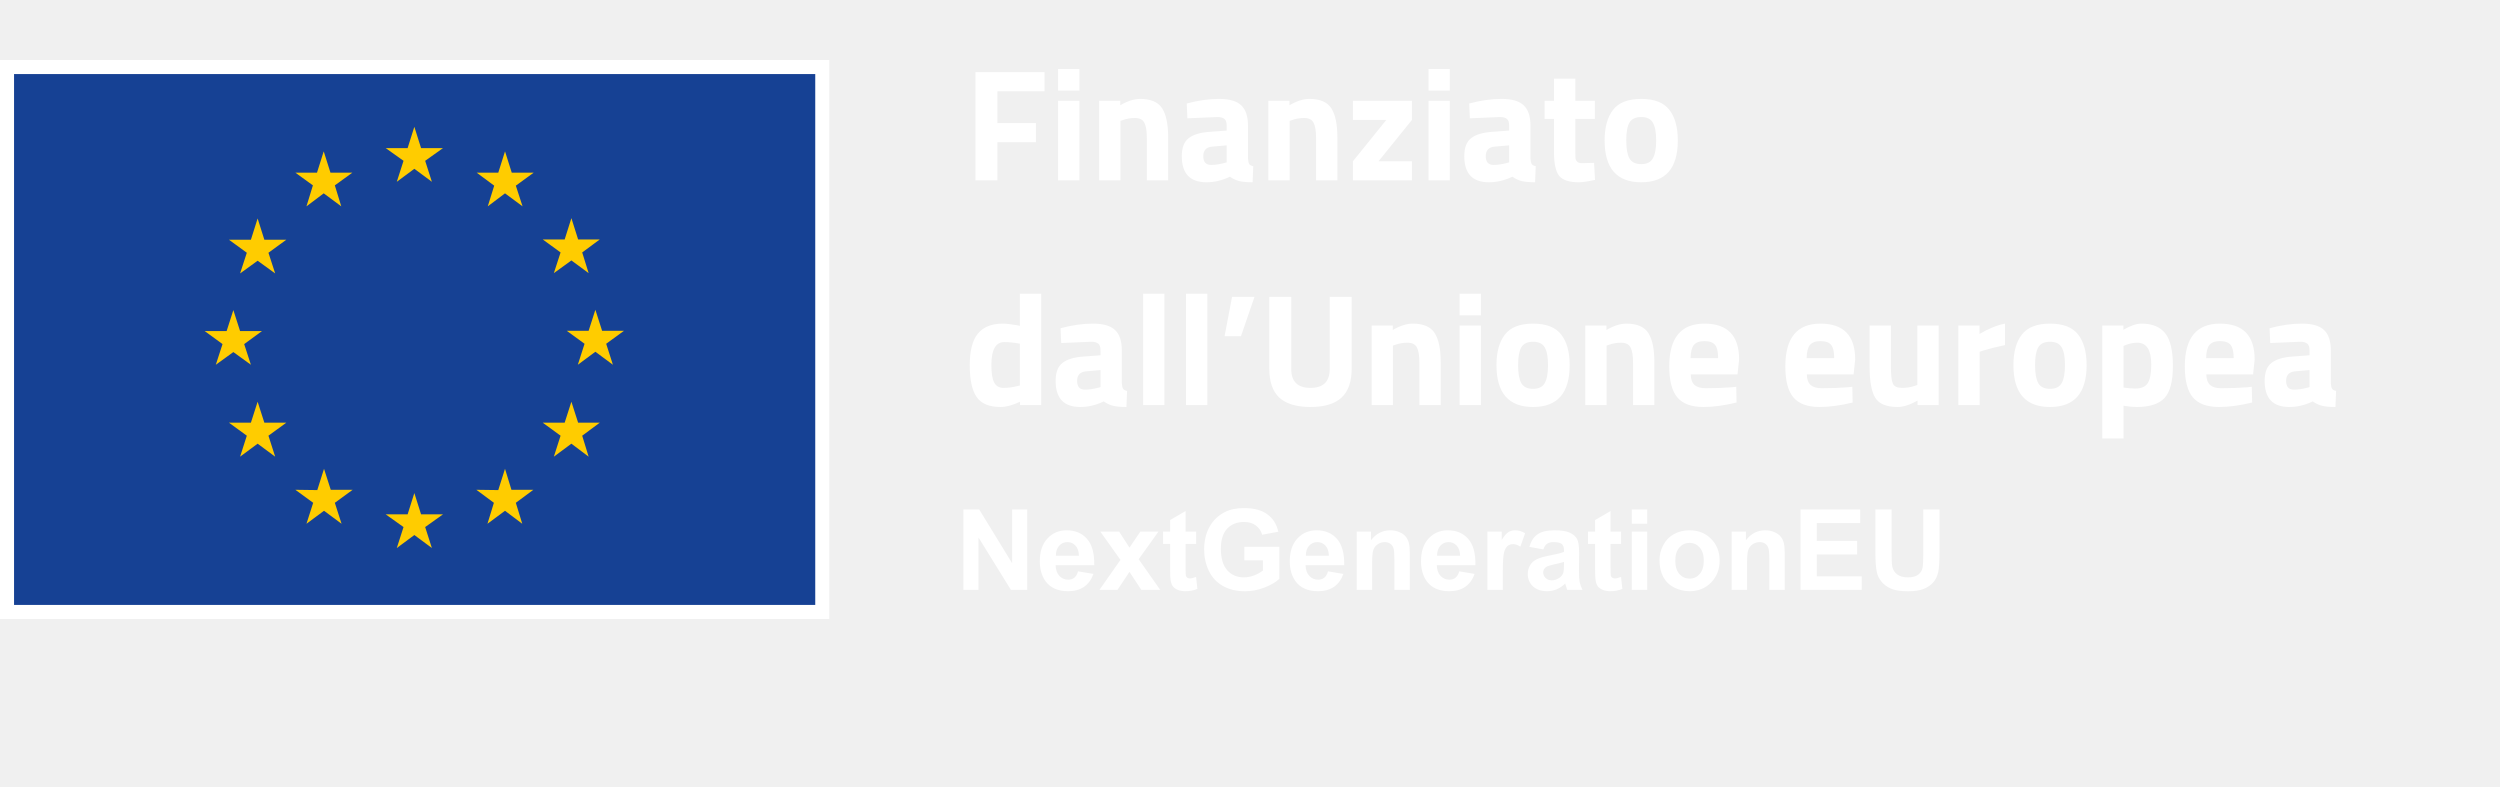
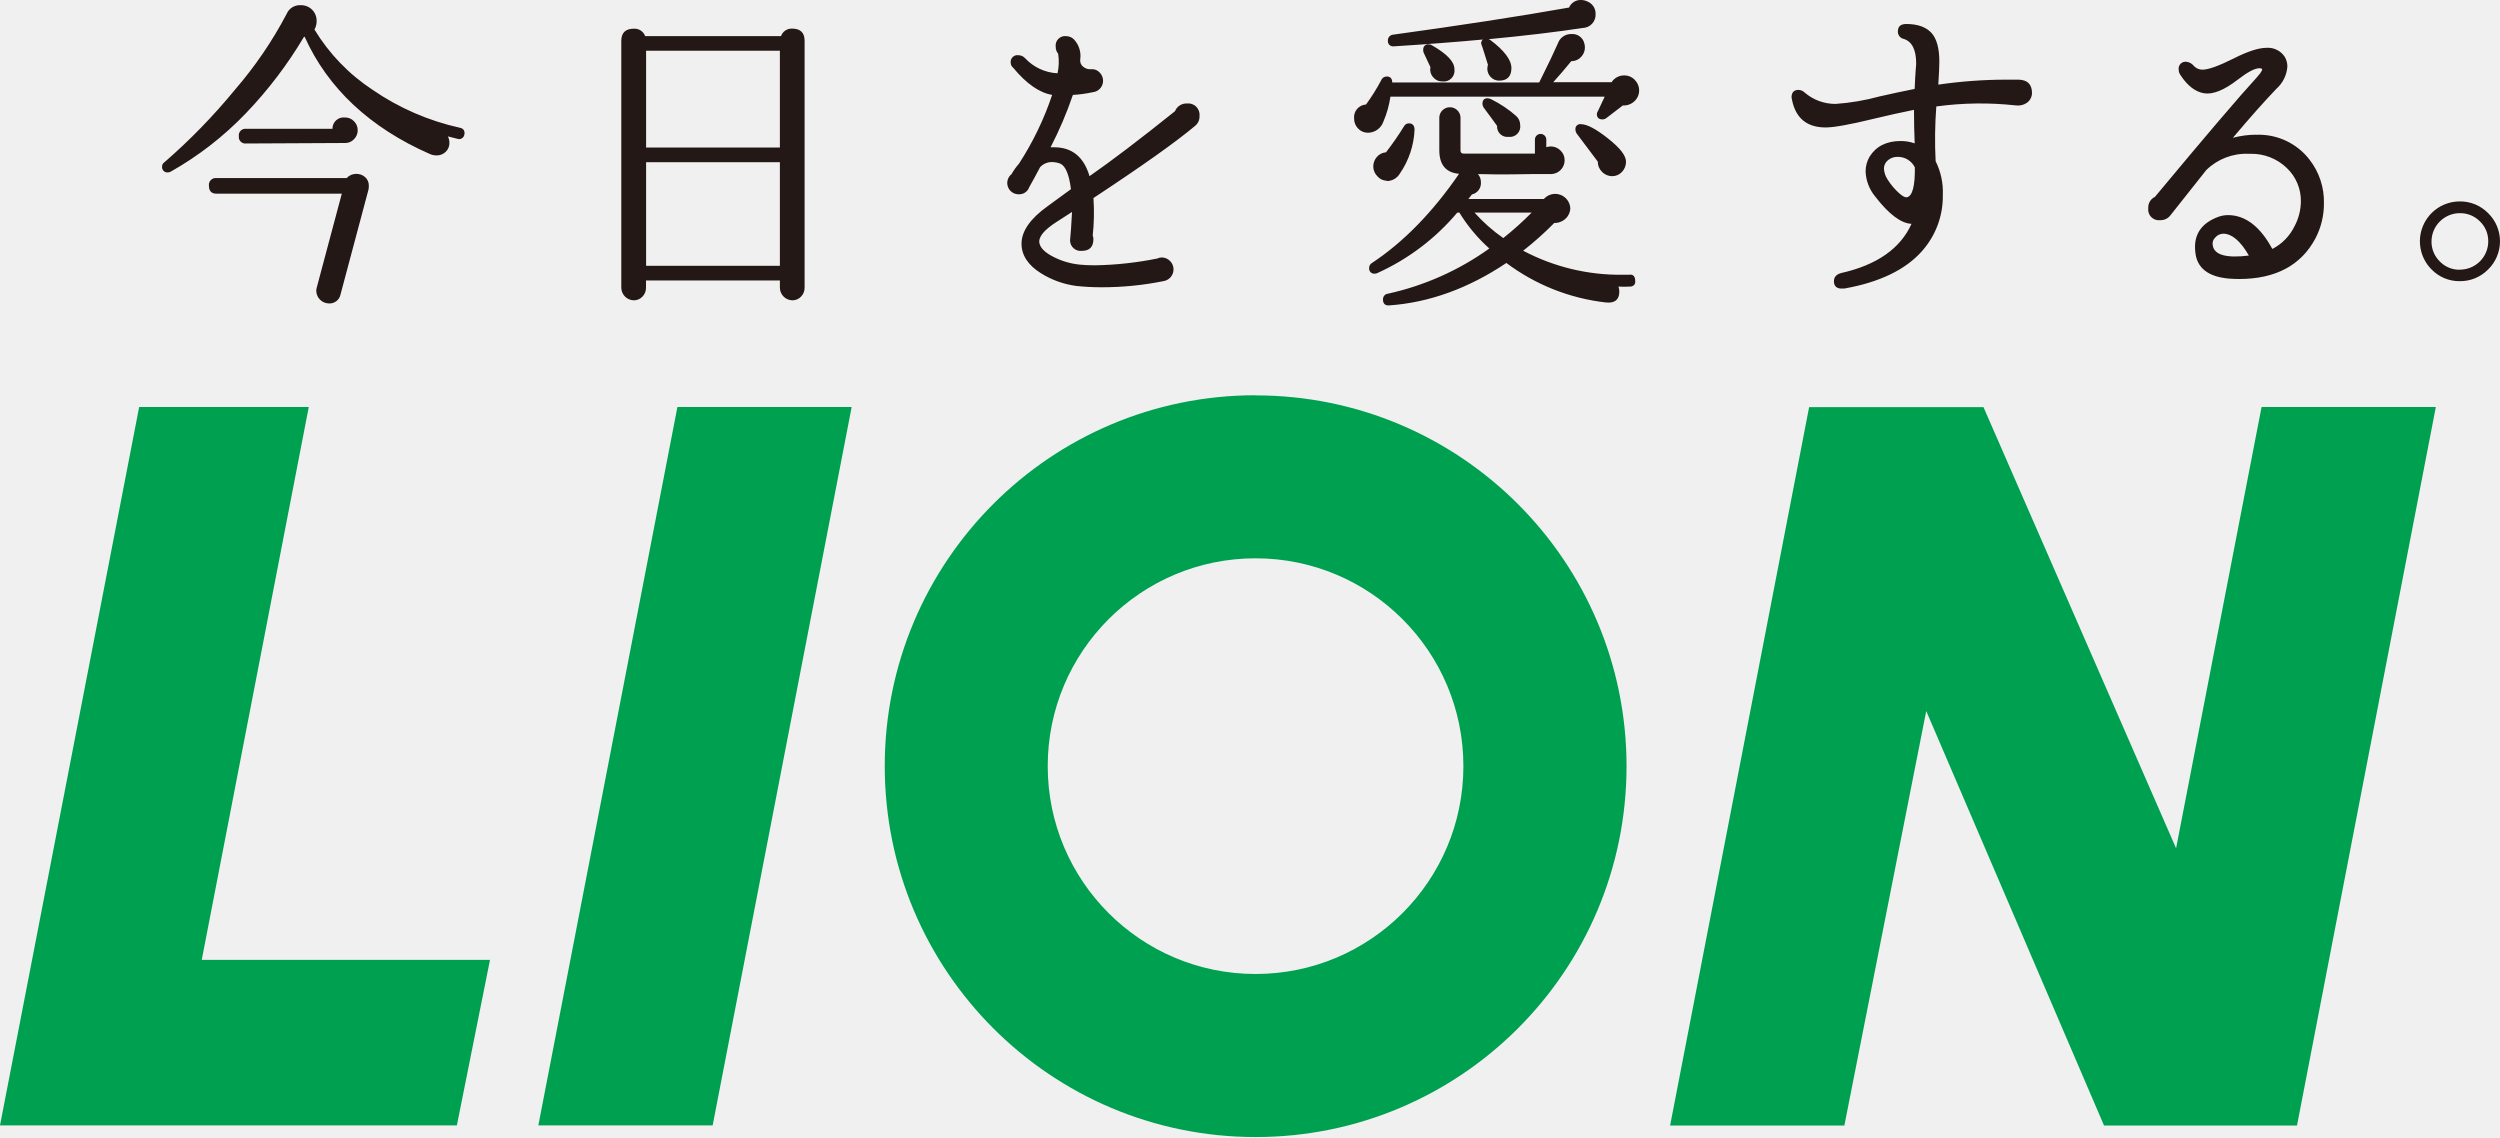
- <svg xmlns="http://www.w3.org/2000/svg" width="178" height="56" viewBox="0 0 178 56" fill="none">
-   <path d="M69.454 12.842V5.138H74.37V6.498H71.017V8.763H73.758V10.123H71.017V12.842H69.454ZM75.336 12.842V7.177H76.854V12.842H75.336ZM75.336 6.452V4.912H76.854V6.452H75.336ZM79.775 12.842H78.257V7.177H79.763V7.495C80.277 7.193 80.749 7.042 81.179 7.042C81.935 7.042 82.456 7.264 82.743 7.71C83.03 8.156 83.173 8.843 83.173 9.772V12.842H81.655V9.817C81.655 9.334 81.599 8.979 81.485 8.752C81.372 8.518 81.145 8.401 80.805 8.401C80.496 8.401 80.198 8.454 79.911 8.56L79.775 8.605V12.842ZM88.857 8.945V11.301C88.872 11.482 88.902 11.611 88.948 11.686C88.993 11.754 89.088 11.803 89.231 11.834L89.186 12.978C88.8 12.978 88.491 12.951 88.257 12.898C88.03 12.846 87.8 12.74 87.566 12.581C87.022 12.846 86.467 12.978 85.9 12.978C84.73 12.978 84.144 12.358 84.144 11.12C84.144 10.516 84.307 10.089 84.632 9.84C84.956 9.583 85.455 9.432 86.127 9.387L87.339 9.296V8.945C87.339 8.711 87.286 8.552 87.18 8.469C87.075 8.378 86.905 8.333 86.671 8.333L84.541 8.424L84.496 7.37C85.304 7.151 86.07 7.042 86.795 7.042C87.528 7.042 88.053 7.193 88.37 7.495C88.695 7.797 88.857 8.28 88.857 8.945ZM86.308 10.44C85.885 10.478 85.674 10.704 85.674 11.12C85.674 11.535 85.859 11.743 86.229 11.743C86.516 11.743 86.829 11.698 87.169 11.607L87.339 11.562V10.35L86.308 10.44ZM91.822 12.842H90.304V7.177H91.811V7.495C92.325 7.193 92.797 7.042 93.227 7.042C93.982 7.042 94.503 7.264 94.79 7.71C95.077 8.156 95.221 8.843 95.221 9.772V12.842H93.703V9.817C93.703 9.334 93.646 8.979 93.533 8.752C93.42 8.518 93.193 8.401 92.853 8.401C92.544 8.401 92.245 8.454 91.958 8.56L91.822 8.605V12.842ZM96.328 8.537V7.177H100.531V8.537L98.152 11.482H100.531V12.842H96.328V11.482L98.707 8.537H96.328ZM101.71 12.842V7.177H103.228V12.842H101.71ZM101.71 6.452V4.912H103.228V6.452H101.71ZM108.97 8.945V11.301C108.985 11.482 109.015 11.611 109.06 11.686C109.106 11.754 109.2 11.803 109.344 11.834L109.298 12.978C108.913 12.978 108.604 12.951 108.369 12.898C108.143 12.846 107.912 12.74 107.678 12.581C107.135 12.846 106.579 12.978 106.013 12.978C104.842 12.978 104.257 12.358 104.257 11.12C104.257 10.516 104.419 10.089 104.744 9.84C105.069 9.583 105.567 9.432 106.24 9.387L107.452 9.296V8.945C107.452 8.711 107.399 8.552 107.293 8.469C107.187 8.378 107.018 8.333 106.783 8.333L104.654 8.424L104.608 7.37C105.416 7.151 106.183 7.042 106.908 7.042C107.641 7.042 108.165 7.193 108.483 7.495C108.807 7.797 108.97 8.28 108.97 8.945ZM106.421 10.44C105.998 10.478 105.786 10.704 105.786 11.12C105.786 11.535 105.972 11.743 106.342 11.743C106.629 11.743 106.942 11.698 107.282 11.607L107.452 11.562V10.35L106.421 10.44ZM113.555 8.469H112.162V10.791C112.162 11.018 112.165 11.18 112.173 11.278C112.188 11.369 112.23 11.448 112.297 11.516C112.373 11.584 112.486 11.618 112.637 11.618L113.498 11.596L113.566 12.808C113.06 12.921 112.675 12.978 112.411 12.978C111.731 12.978 111.267 12.827 111.017 12.525C110.768 12.215 110.644 11.649 110.644 10.825V8.469H109.975V7.177H110.644V5.603H112.162V7.177H113.555V8.469ZM114.849 7.823C115.25 7.302 115.918 7.042 116.855 7.042C117.791 7.042 118.459 7.302 118.86 7.823C119.26 8.337 119.46 9.062 119.46 9.998C119.46 11.985 118.592 12.978 116.855 12.978C115.117 12.978 114.249 11.985 114.249 9.998C114.249 9.062 114.449 8.337 114.849 7.823ZM116.016 11.278C116.175 11.55 116.454 11.686 116.855 11.686C117.255 11.686 117.53 11.55 117.681 11.278C117.84 11.007 117.919 10.58 117.919 9.998C117.919 9.417 117.84 8.994 117.681 8.73C117.53 8.465 117.255 8.333 116.855 8.333C116.454 8.333 116.175 8.465 116.016 8.73C115.865 8.994 115.79 9.417 115.79 9.998C115.79 10.58 115.865 11.007 116.016 11.278ZM74.132 20.912V28.842H72.626V28.604C72.097 28.853 71.64 28.978 71.255 28.978C70.432 28.978 69.858 28.74 69.533 28.264C69.208 27.788 69.046 27.037 69.046 26.01C69.046 24.975 69.238 24.224 69.624 23.755C70.016 23.279 70.605 23.042 71.391 23.042C71.632 23.042 71.969 23.079 72.399 23.155L72.614 23.2V20.912H74.132ZM72.456 27.482L72.614 27.448V24.469C72.199 24.393 71.829 24.356 71.504 24.356C70.892 24.356 70.586 24.899 70.586 25.987C70.586 26.576 70.654 26.995 70.79 27.244C70.926 27.494 71.149 27.618 71.459 27.618C71.776 27.618 72.108 27.573 72.456 27.482ZM79.874 24.945V27.301C79.889 27.482 79.919 27.611 79.965 27.686C80.01 27.754 80.104 27.803 80.248 27.834L80.202 28.978C79.817 28.978 79.508 28.951 79.273 28.898C79.047 28.846 78.817 28.74 78.582 28.581C78.039 28.846 77.484 28.978 76.917 28.978C75.746 28.978 75.161 28.358 75.161 27.12C75.161 26.516 75.324 26.089 75.648 25.84C75.973 25.583 76.472 25.432 77.144 25.387L78.356 25.296V24.945C78.356 24.711 78.303 24.552 78.197 24.469C78.091 24.378 77.922 24.333 77.688 24.333L75.558 24.424L75.512 23.37C76.32 23.151 77.087 23.042 77.812 23.042C78.545 23.042 79.07 23.193 79.387 23.495C79.712 23.797 79.874 24.28 79.874 24.945ZM77.325 26.44C76.902 26.478 76.691 26.704 76.691 27.12C76.691 27.535 76.876 27.743 77.246 27.743C77.533 27.743 77.846 27.698 78.186 27.607L78.356 27.562V26.349L77.325 26.44ZM81.389 28.842V20.912H82.907V28.842H81.389ZM84.442 28.842V20.912H85.96V28.842H84.442ZM87.19 23.936L87.722 21.138H89.32L88.357 23.936H87.19ZM91.936 26.27C91.936 27.169 92.392 27.618 93.306 27.618C94.22 27.618 94.677 27.169 94.677 26.27V21.138H96.24V26.236C96.24 27.18 95.995 27.875 95.504 28.321C95.021 28.759 94.288 28.978 93.306 28.978C92.325 28.978 91.588 28.759 91.097 28.321C90.614 27.875 90.372 27.18 90.372 26.236V21.138H91.936V26.27ZM99.179 28.842H97.661V23.177H99.168V23.495C99.681 23.193 100.154 23.042 100.584 23.042C101.339 23.042 101.86 23.264 102.147 23.71C102.434 24.155 102.578 24.843 102.578 25.772V28.842H101.06V25.817C101.06 25.334 101.003 24.979 100.89 24.752C100.777 24.518 100.55 24.401 100.21 24.401C99.9 24.401 99.602 24.454 99.315 24.56L99.179 24.605V28.842ZM103.923 28.842V23.177H105.441V28.842H103.923ZM103.923 22.453V20.912H105.441V22.453H103.923ZM107.149 23.823C107.55 23.302 108.218 23.042 109.155 23.042C110.091 23.042 110.759 23.302 111.16 23.823C111.56 24.337 111.76 25.062 111.76 25.998C111.76 27.985 110.892 28.978 109.155 28.978C107.418 28.978 106.549 27.985 106.549 25.998C106.549 25.062 106.749 24.337 107.149 23.823ZM108.316 27.279C108.475 27.55 108.754 27.686 109.155 27.686C109.555 27.686 109.831 27.55 109.982 27.279C110.14 27.007 110.219 26.58 110.219 25.998C110.219 25.417 110.14 24.994 109.982 24.73C109.831 24.465 109.555 24.333 109.155 24.333C108.754 24.333 108.475 24.465 108.316 24.73C108.165 24.994 108.09 25.417 108.09 25.998C108.09 26.58 108.165 27.007 108.316 27.279ZM114.391 28.842H112.873V23.177H114.38V23.495C114.893 23.193 115.365 23.042 115.796 23.042C116.551 23.042 117.072 23.264 117.359 23.71C117.646 24.155 117.79 24.843 117.79 25.772V28.842H116.272V25.817C116.272 25.334 116.215 24.979 116.102 24.752C115.988 24.518 115.762 24.401 115.422 24.401C115.112 24.401 114.814 24.454 114.527 24.56L114.391 24.605V28.842ZM120.381 26.655C120.388 27.003 120.479 27.256 120.653 27.414C120.834 27.565 121.091 27.641 121.423 27.641C122.125 27.641 122.752 27.618 123.304 27.573L123.621 27.539L123.643 28.66C122.775 28.872 121.989 28.978 121.287 28.978C120.434 28.978 119.814 28.751 119.429 28.298C119.044 27.845 118.851 27.108 118.851 26.089C118.851 24.057 119.686 23.042 121.355 23.042C123.001 23.042 123.825 23.895 123.825 25.602L123.711 26.655H120.381ZM122.329 25.5C122.329 25.047 122.258 24.733 122.114 24.56C121.971 24.378 121.718 24.288 121.355 24.288C121 24.288 120.747 24.382 120.596 24.571C120.453 24.752 120.377 25.062 120.369 25.5H122.329ZM128.645 26.655C128.652 27.003 128.743 27.256 128.917 27.414C129.098 27.565 129.355 27.641 129.687 27.641C130.39 27.641 131.016 27.618 131.568 27.573L131.885 27.539L131.908 28.66C131.039 28.872 130.254 28.978 129.551 28.978C128.698 28.978 128.078 28.751 127.693 28.298C127.308 27.845 127.116 27.108 127.116 26.089C127.116 24.057 127.95 23.042 129.619 23.042C131.266 23.042 132.089 23.895 132.089 25.602L131.976 26.655H128.645ZM130.593 25.5C130.593 25.047 130.522 24.733 130.378 24.56C130.235 24.378 129.982 24.288 129.619 24.288C129.264 24.288 129.011 24.382 128.86 24.571C128.717 24.752 128.641 25.062 128.634 25.5H130.593ZM136.516 23.177H138.034V28.842H136.527V28.525C135.983 28.827 135.511 28.978 135.111 28.978C134.325 28.978 133.797 28.762 133.525 28.332C133.253 27.894 133.117 27.165 133.117 26.146V23.177H134.635V26.168C134.635 26.727 134.68 27.108 134.771 27.312C134.862 27.516 135.081 27.618 135.428 27.618C135.76 27.618 136.074 27.565 136.368 27.46L136.516 27.414V23.177ZM139.435 28.842V23.177H140.942V23.778C141.577 23.4 142.181 23.155 142.755 23.042V24.571C142.143 24.699 141.618 24.831 141.18 24.967L140.953 25.047V28.842H139.435ZM143.956 23.823C144.357 23.302 145.025 23.042 145.961 23.042C146.898 23.042 147.566 23.302 147.967 23.823C148.367 24.337 148.567 25.062 148.567 25.998C148.567 27.985 147.699 28.978 145.961 28.978C144.224 28.978 143.356 27.985 143.356 25.998C143.356 25.062 143.556 24.337 143.956 23.823ZM145.123 27.279C145.282 27.55 145.561 27.686 145.961 27.686C146.362 27.686 146.637 27.55 146.788 27.279C146.947 27.007 147.026 26.58 147.026 25.998C147.026 25.417 146.947 24.994 146.788 24.73C146.637 24.465 146.362 24.333 145.961 24.333C145.561 24.333 145.282 24.465 145.123 24.73C144.972 24.994 144.897 25.417 144.897 25.998C144.897 26.58 144.972 27.007 145.123 27.279ZM149.68 31.221V23.177H151.187V23.483C151.677 23.189 152.108 23.042 152.478 23.042C153.241 23.042 153.803 23.272 154.166 23.733C154.528 24.186 154.71 24.96 154.71 26.055C154.71 27.15 154.51 27.913 154.109 28.343C153.709 28.766 153.052 28.978 152.138 28.978C151.889 28.978 151.621 28.955 151.334 28.91L151.198 28.887V31.221H149.68ZM152.183 24.401C151.904 24.401 151.621 24.458 151.334 24.571L151.198 24.628V27.596C151.538 27.641 151.813 27.664 152.025 27.664C152.463 27.664 152.761 27.535 152.92 27.279C153.086 27.022 153.169 26.584 153.169 25.964C153.169 24.922 152.84 24.401 152.183 24.401ZM157.088 26.655C157.096 27.003 157.186 27.256 157.36 27.414C157.541 27.565 157.798 27.641 158.13 27.641C158.833 27.641 159.46 27.618 160.011 27.573L160.328 27.539L160.351 28.66C159.482 28.872 158.697 28.978 157.994 28.978C157.141 28.978 156.522 28.751 156.136 28.298C155.751 27.845 155.559 27.108 155.559 26.089C155.559 24.057 156.393 23.042 158.062 23.042C159.709 23.042 160.532 23.895 160.532 25.602L160.419 26.655H157.088ZM159.037 25.5C159.037 25.047 158.965 24.733 158.821 24.56C158.678 24.378 158.425 24.288 158.062 24.288C157.707 24.288 157.454 24.382 157.303 24.571C157.16 24.752 157.084 25.062 157.077 25.5H159.037ZM165.956 24.945V27.301C165.971 27.482 166.001 27.611 166.046 27.686C166.092 27.754 166.186 27.803 166.33 27.834L166.284 28.978C165.899 28.978 165.589 28.951 165.355 28.898C165.129 28.846 164.898 28.74 164.664 28.581C164.12 28.846 163.565 28.978 162.999 28.978C161.828 28.978 161.243 28.358 161.243 27.12C161.243 26.516 161.405 26.089 161.73 25.84C162.055 25.583 162.553 25.432 163.226 25.387L164.438 25.296V24.945C164.438 24.711 164.385 24.552 164.279 24.469C164.173 24.378 164.003 24.333 163.769 24.333L161.64 24.424L161.594 23.37C162.402 23.151 163.169 23.042 163.894 23.042C164.627 23.042 165.151 23.193 165.469 23.495C165.793 23.797 165.956 24.28 165.956 24.945ZM163.407 26.44C162.984 26.478 162.772 26.704 162.772 27.12C162.772 27.535 162.957 27.743 163.327 27.743C163.614 27.743 163.928 27.698 164.268 27.607L164.438 27.562V26.349L163.407 26.44Z" fill="white" />
-   <path d="M0.5 43.571V4.773H58.546V43.571H0.5Z" fill="#164194" stroke="white" />
-   <path d="M28.252 12.944L29.501 12.018L30.75 12.944L30.272 11.45L31.542 10.545H29.98L29.501 9.029L29.023 10.545H27.461L28.731 11.45L28.252 12.944Z" fill="#FFCC00" />
-   <path d="M21.82 14.692L23.049 13.766L24.298 14.692L23.84 13.198L25.089 12.293H23.528L23.049 10.777L22.57 12.293H21.029L22.279 13.198L21.82 14.692Z" fill="#FFCC00" />
-   <path d="M18.343 15.555L17.864 17.07H16.303L17.573 17.996L17.094 19.469L18.343 18.564L19.592 19.469L19.113 17.996L20.384 17.07H18.822L18.343 15.555Z" fill="#FFCC00" />
-   <path d="M16.615 25.067L17.864 25.972L17.385 24.498L18.655 23.572H17.093L16.615 22.078L16.136 23.572H14.574L15.844 24.498L15.365 25.972L16.615 25.067Z" fill="#FFCC00" />
-   <path d="M18.822 30.096L18.343 28.602L17.864 30.096H16.303L17.573 31.022L17.094 32.516L18.343 31.59L19.592 32.516L19.113 31.022L20.384 30.096H18.822Z" fill="#FFCC00" />
-   <path d="M23.549 34.873L23.07 33.379L22.591 34.894L21.029 34.873L22.299 35.799L21.82 37.293L23.07 36.367L24.319 37.293L23.84 35.799L25.11 34.873H23.549Z" fill="#FFCC00" />
-   <path d="M29.98 36.621L29.501 35.105L29.023 36.621H27.461L28.731 37.526L28.252 39.02L29.501 38.094L30.75 39.02L30.272 37.526L31.542 36.621H29.98Z" fill="#FFCC00" />
-   <path d="M36.414 34.873L35.956 33.379L35.477 34.894L33.916 34.873L35.165 35.799L34.707 37.293L35.956 36.367L37.185 37.293L36.727 35.799L37.976 34.873H36.414Z" fill="#FFCC00" />
-   <path d="M41.162 30.096L40.683 28.602L40.204 30.096H38.643L39.913 31.022L39.434 32.516L40.683 31.59L41.911 32.516L41.453 31.022L42.703 30.096H41.162Z" fill="#FFCC00" />
-   <path d="M44.43 23.551H42.869L42.39 22.057L41.911 23.551H40.35L41.62 24.477L41.141 25.971L42.39 25.045L43.639 25.971L43.16 24.477L44.43 23.551Z" fill="#FFCC00" />
-   <path d="M39.434 19.448L40.683 18.543L41.911 19.448L41.453 17.974L42.703 17.049H41.162L40.683 15.533L40.204 17.049H38.643L39.913 17.974L39.434 19.448Z" fill="#FFCC00" />
-   <path d="M35.957 10.777L35.478 12.293H33.938L35.187 13.219L34.729 14.692L35.957 13.766L37.206 14.692L36.727 13.219L37.998 12.293H36.436L35.957 10.777Z" fill="#FFCC00" />
-   <path d="M68.594 42V36.273H69.719L72.062 40.098V36.273H73.137V42H71.977L69.668 38.266V42H68.594ZM76.758 40.68L77.852 40.863C77.711 41.264 77.488 41.57 77.184 41.781C76.882 41.99 76.503 42.094 76.047 42.094C75.326 42.094 74.792 41.858 74.445 41.387C74.172 41.009 74.035 40.533 74.035 39.957C74.035 39.27 74.215 38.732 74.574 38.344C74.934 37.953 75.388 37.758 75.938 37.758C76.555 37.758 77.042 37.962 77.398 38.371C77.755 38.777 77.926 39.401 77.91 40.242H75.16C75.168 40.568 75.257 40.822 75.426 41.004C75.595 41.184 75.806 41.273 76.059 41.273C76.231 41.273 76.375 41.227 76.492 41.133C76.609 41.039 76.698 40.888 76.758 40.68ZM76.82 39.57C76.812 39.253 76.731 39.012 76.574 38.848C76.418 38.681 76.228 38.598 76.004 38.598C75.764 38.598 75.566 38.685 75.41 38.859C75.254 39.034 75.177 39.271 75.18 39.57H76.82ZM78.281 42L79.777 39.863L78.344 37.852H79.684L80.418 38.992L81.191 37.852H82.481L81.074 39.816L82.609 42H81.262L80.418 40.715L79.566 42H78.281ZM85.164 37.852V38.727H84.414V40.398C84.414 40.737 84.421 40.935 84.434 40.992C84.449 41.047 84.482 41.092 84.531 41.129C84.583 41.165 84.646 41.184 84.719 41.184C84.82 41.184 84.967 41.148 85.16 41.078L85.254 41.93C84.999 42.039 84.71 42.094 84.387 42.094C84.189 42.094 84.01 42.061 83.852 41.996C83.693 41.928 83.576 41.842 83.5 41.738C83.427 41.632 83.376 41.488 83.348 41.309C83.324 41.181 83.312 40.923 83.312 40.535V38.727H82.809V37.852H83.312V37.027L84.414 36.387V37.852H85.164ZM88.598 39.895V38.93H91.09V41.211C90.848 41.445 90.496 41.652 90.035 41.832C89.577 42.009 89.112 42.098 88.641 42.098C88.042 42.098 87.519 41.973 87.074 41.723C86.629 41.47 86.294 41.111 86.07 40.645C85.846 40.176 85.734 39.667 85.734 39.117C85.734 38.521 85.859 37.991 86.109 37.527C86.359 37.064 86.725 36.708 87.207 36.461C87.574 36.271 88.031 36.176 88.578 36.176C89.289 36.176 89.844 36.325 90.242 36.625C90.643 36.922 90.901 37.333 91.016 37.859L89.867 38.074C89.787 37.793 89.634 37.572 89.41 37.41C89.189 37.246 88.912 37.164 88.578 37.164C88.073 37.164 87.671 37.324 87.371 37.645C87.074 37.965 86.926 38.44 86.926 39.07C86.926 39.75 87.077 40.26 87.379 40.602C87.681 40.94 88.077 41.109 88.566 41.109C88.809 41.109 89.051 41.062 89.293 40.969C89.538 40.872 89.747 40.757 89.922 40.621V39.895H88.598ZM94.555 40.68L95.648 40.863C95.508 41.264 95.285 41.57 94.981 41.781C94.678 41.99 94.299 42.094 93.844 42.094C93.122 42.094 92.588 41.858 92.242 41.387C91.969 41.009 91.832 40.533 91.832 39.957C91.832 39.27 92.012 38.732 92.371 38.344C92.731 37.953 93.185 37.758 93.734 37.758C94.352 37.758 94.838 37.962 95.195 38.371C95.552 38.777 95.723 39.401 95.707 40.242H92.957C92.965 40.568 93.053 40.822 93.223 41.004C93.392 41.184 93.603 41.273 93.856 41.273C94.027 41.273 94.172 41.227 94.289 41.133C94.406 41.039 94.495 40.888 94.555 40.68ZM94.617 39.57C94.609 39.253 94.527 39.012 94.371 38.848C94.215 38.681 94.025 38.598 93.801 38.598C93.561 38.598 93.363 38.685 93.207 38.859C93.051 39.034 92.974 39.271 92.977 39.57H94.617ZM100.379 42H99.281V39.883C99.281 39.435 99.258 39.146 99.211 39.016C99.164 38.883 99.087 38.78 98.981 38.707C98.876 38.634 98.75 38.598 98.602 38.598C98.412 38.598 98.241 38.65 98.09 38.754C97.939 38.858 97.835 38.996 97.777 39.168C97.723 39.34 97.695 39.658 97.695 40.121V42H96.598V37.852H97.617V38.461C97.979 37.992 98.435 37.758 98.984 37.758C99.227 37.758 99.448 37.802 99.648 37.891C99.849 37.977 100 38.087 100.102 38.223C100.206 38.358 100.277 38.512 100.316 38.684C100.358 38.855 100.379 39.102 100.379 39.422V42ZM103.898 40.68L104.992 40.863C104.852 41.264 104.629 41.57 104.324 41.781C104.022 41.99 103.643 42.094 103.188 42.094C102.466 42.094 101.932 41.858 101.586 41.387C101.312 41.009 101.176 40.533 101.176 39.957C101.176 39.27 101.355 38.732 101.715 38.344C102.074 37.953 102.529 37.758 103.078 37.758C103.695 37.758 104.182 37.962 104.539 38.371C104.896 38.777 105.066 39.401 105.051 40.242H102.301C102.309 40.568 102.397 40.822 102.566 41.004C102.736 41.184 102.947 41.273 103.199 41.273C103.371 41.273 103.516 41.227 103.633 41.133C103.75 41.039 103.839 40.888 103.898 40.68ZM103.961 39.57C103.953 39.253 103.871 39.012 103.715 38.848C103.559 38.681 103.368 38.598 103.145 38.598C102.905 38.598 102.707 38.685 102.551 38.859C102.395 39.034 102.318 39.271 102.32 39.57H103.961ZM107 42H105.902V37.852H106.922V38.441C107.096 38.163 107.253 37.979 107.391 37.891C107.531 37.802 107.69 37.758 107.867 37.758C108.117 37.758 108.358 37.827 108.59 37.965L108.25 38.922C108.065 38.802 107.893 38.742 107.734 38.742C107.581 38.742 107.451 38.785 107.344 38.871C107.237 38.954 107.152 39.107 107.09 39.328C107.03 39.55 107 40.013 107 40.719V42ZM109.887 39.117L108.891 38.938C109.003 38.536 109.195 38.24 109.469 38.047C109.742 37.854 110.148 37.758 110.688 37.758C111.177 37.758 111.542 37.816 111.781 37.934C112.021 38.048 112.189 38.195 112.285 38.375C112.384 38.552 112.434 38.879 112.434 39.355L112.422 40.637C112.422 41.001 112.439 41.271 112.473 41.445C112.509 41.617 112.576 41.802 112.672 42H111.586C111.557 41.927 111.522 41.819 111.48 41.676C111.462 41.611 111.449 41.568 111.441 41.547C111.254 41.729 111.053 41.866 110.84 41.957C110.626 42.048 110.398 42.094 110.156 42.094C109.729 42.094 109.392 41.978 109.145 41.746C108.9 41.514 108.777 41.221 108.777 40.867C108.777 40.633 108.833 40.425 108.945 40.242C109.057 40.057 109.214 39.917 109.414 39.82C109.617 39.721 109.909 39.635 110.289 39.562C110.802 39.466 111.158 39.376 111.355 39.293V39.184C111.355 38.973 111.303 38.823 111.199 38.734C111.095 38.643 110.898 38.598 110.609 38.598C110.414 38.598 110.262 38.637 110.152 38.715C110.043 38.79 109.954 38.925 109.887 39.117ZM111.355 40.008C111.215 40.055 110.992 40.111 110.688 40.176C110.383 40.241 110.184 40.305 110.09 40.367C109.947 40.469 109.875 40.598 109.875 40.754C109.875 40.908 109.932 41.04 110.047 41.152C110.161 41.264 110.307 41.32 110.484 41.32C110.682 41.32 110.871 41.255 111.051 41.125C111.184 41.026 111.271 40.905 111.312 40.762C111.341 40.668 111.355 40.49 111.355 40.227V40.008ZM115.422 37.852V38.727H114.672V40.398C114.672 40.737 114.678 40.935 114.691 40.992C114.707 41.047 114.74 41.092 114.789 41.129C114.841 41.165 114.904 41.184 114.977 41.184C115.078 41.184 115.225 41.148 115.418 41.078L115.512 41.93C115.257 42.039 114.967 42.094 114.645 42.094C114.447 42.094 114.268 42.061 114.109 41.996C113.951 41.928 113.833 41.842 113.758 41.738C113.685 41.632 113.634 41.488 113.605 41.309C113.582 41.181 113.57 40.923 113.57 40.535V38.727H113.066V37.852H113.57V37.027L114.672 36.387V37.852H115.422ZM116.184 37.289V36.273H117.281V37.289H116.184ZM116.184 42V37.852H117.281V42H116.184ZM118.156 39.867C118.156 39.503 118.246 39.15 118.426 38.809C118.605 38.467 118.859 38.207 119.188 38.027C119.518 37.848 119.887 37.758 120.293 37.758C120.921 37.758 121.435 37.962 121.836 38.371C122.237 38.777 122.438 39.292 122.438 39.914C122.438 40.542 122.234 41.062 121.828 41.477C121.424 41.888 120.915 42.094 120.301 42.094C119.921 42.094 119.557 42.008 119.211 41.836C118.867 41.664 118.605 41.413 118.426 41.082C118.246 40.749 118.156 40.344 118.156 39.867ZM119.281 39.926C119.281 40.337 119.379 40.652 119.574 40.871C119.77 41.09 120.01 41.199 120.297 41.199C120.583 41.199 120.823 41.09 121.016 40.871C121.211 40.652 121.309 40.335 121.309 39.918C121.309 39.512 121.211 39.199 121.016 38.98C120.823 38.762 120.583 38.652 120.297 38.652C120.01 38.652 119.77 38.762 119.574 38.98C119.379 39.199 119.281 39.514 119.281 39.926ZM127.074 42H125.977V39.883C125.977 39.435 125.953 39.146 125.906 39.016C125.859 38.883 125.783 38.78 125.676 38.707C125.572 38.634 125.445 38.598 125.297 38.598C125.107 38.598 124.936 38.65 124.785 38.754C124.634 38.858 124.53 38.996 124.473 39.168C124.418 39.34 124.391 39.658 124.391 40.121V42H123.293V37.852H124.312V38.461C124.674 37.992 125.13 37.758 125.68 37.758C125.922 37.758 126.143 37.802 126.344 37.891C126.544 37.977 126.695 38.087 126.797 38.223C126.901 38.358 126.973 38.512 127.012 38.684C127.053 38.855 127.074 39.102 127.074 39.422V42ZM128.199 42V36.273H132.445V37.242H129.355V38.512H132.23V39.477H129.355V41.035H132.555V42H128.199ZM133.527 36.273H134.684V39.375C134.684 39.867 134.698 40.186 134.727 40.332C134.776 40.566 134.893 40.755 135.078 40.898C135.266 41.039 135.521 41.109 135.844 41.109C136.172 41.109 136.419 41.043 136.586 40.91C136.753 40.775 136.853 40.609 136.887 40.414C136.921 40.219 136.938 39.895 136.938 39.441V36.273H138.094V39.281C138.094 39.969 138.062 40.454 138 40.738C137.938 41.022 137.822 41.262 137.652 41.457C137.486 41.652 137.262 41.809 136.98 41.926C136.699 42.04 136.332 42.098 135.879 42.098C135.332 42.098 134.917 42.035 134.633 41.91C134.352 41.783 134.129 41.618 133.965 41.418C133.801 41.215 133.693 41.003 133.641 40.781C133.565 40.453 133.527 39.969 133.527 39.328V36.273Z" fill="white" />
+ <svg xmlns="http://www.w3.org/2000/svg" viewBox="0 0 553.32 251.68">
+   <defs>
+     <style>.cls-1{fill:#00a051;}.cls-2{fill:#231815;}</style>
+   </defs>
+   <g id="レイヤー_2" data-name="レイヤー 2">
+     <g id="LION_CI" data-name="LION CI">
+       <path class="cls-1" d="M108.45,212.45l-7.33,36.63H0l30.8-159H68.34L44.65,212.45Zm49.28,36.63,30.77-159H149.93l-30.78,159Zm381.39-159H500.55l-18.92,97.67L439,90.11H400.41l-30.77,159h38.57l18.12-91.74,39.35,91.74h42.71Zm-261.23-2.6A82.09,82.09,0,1,0,360,169.6,82.1,82.1,0,0,0,277.89,87.51Zm46,82.09a46,46,0,1,1-46-46A46,46,0,0,1,323.89,169.6Z" />
+       <path class="cls-2" d="M550.69,47.17a8.64,8.64,0,0,0-6.27-2.59,8.82,8.82,0,0,0-6.24,15.06,8.54,8.54,0,0,0,6.24,2.59,8.64,8.64,0,0,0,6.27-2.59,8.71,8.71,0,0,0,0-12.47ZM544.42,59.7A6,6,0,0,1,540,57.87a6.09,6.09,0,0,1-1.84-4.46,6.28,6.28,0,0,1,6.22-6.23A6.1,6.1,0,0,1,548.88,49a6,6,0,0,1,1.84,4.39,6.27,6.27,0,0,1-6.3,6.29ZM102.63,28.76a1.32,1.32,0,0,1,.15,1,1.17,1.17,0,0,1-1.58.95c-.57-.14-1.27-.31-2.06-.52a3.34,3.34,0,0,1,.33,1.42,2.63,2.63,0,0,1-.83,2,2.82,2.82,0,0,1-2,.79,3.83,3.83,0,0,1-1.47-.3C81.88,28.27,72.56,19.54,67.43,8.15l-.15,0A92.74,92.74,0,0,1,54.41,25.08,72,72,0,0,1,37.77,38a1.34,1.34,0,0,1-.63.16,1.16,1.16,0,0,1-1.26-1.33,1,1,0,0,1,.48-.89A132.76,132.76,0,0,0,52,19.86,88.82,88.82,0,0,0,63.44,3.08a3.17,3.17,0,0,1,3.12-1.93,3.45,3.45,0,0,1,2.52,1,3.45,3.45,0,0,1,1,2.52,3.77,3.77,0,0,1-.48,1.87A42,42,0,0,0,82.45,19.87a55.11,55.11,0,0,0,19.31,8.4A1.31,1.31,0,0,1,102.63,28.76Zm-48.15,3a1.45,1.45,0,0,1-1.62-1.62,1.45,1.45,0,0,1,1.62-1.63h19.1A2.48,2.48,0,0,1,76.34,26a2.72,2.72,0,0,1,2,.82,2.76,2.76,0,0,1,.83,2,2.73,2.73,0,0,1-.83,2,2.56,2.56,0,0,1-1.87.83Zm27.15,9.38a4.14,4.14,0,0,1-.07.81L75.37,65.16a2.48,2.48,0,0,1-2.62,2A2.84,2.84,0,0,1,70,64.41a3.47,3.47,0,0,1,.08-.67l5.57-20.87H47.93c-1.12,0-1.69-.59-1.69-1.76a1.51,1.51,0,0,1,1.69-1.7h28.8a2.82,2.82,0,0,1,2.13-.93,2.9,2.9,0,0,1,1.94.71A2.43,2.43,0,0,1,81.63,41.11ZM175.31,6.33A2.48,2.48,0,0,0,172.86,8H142.8a2.52,2.52,0,0,0-2.52-1.65c-1.84,0-2.77.91-2.77,2.7V63.69a2.82,2.82,0,0,0,2.77,2.78,2.57,2.57,0,0,0,1.92-.83,2.74,2.74,0,0,0,.78-2V62.08h29.63v1.61a2.82,2.82,0,0,0,2.77,2.78,2.57,2.57,0,0,0,1.92-.83,2.74,2.74,0,0,0,.78-2V9C178.08,7.24,177.15,6.33,175.31,6.33Zm-2.7,29.57V58.83H143V35.9Zm0-24.67V32.65H143V11.23Zm92.88,14.46a2.64,2.64,0,0,1-.95,2.14c-4.21,3.55-11.79,8.93-22.53,16a47.39,47.39,0,0,1-.16,8.3,2.07,2.07,0,0,1,.15.77c0,1.74-.85,2.62-2.54,2.62a2.34,2.34,0,0,1-2.63-2.3v0h0c.15-1.4.3-3.52.44-6.31l-3.41,2.2c-2.85,1.82-4.13,3.43-3.79,4.77.24,1.07,1.3,2.08,3.14,3A16.34,16.34,0,0,0,239,58.57c1,.1,2.1.15,3.31.15a75.47,75.47,0,0,0,13.85-1.51,2.21,2.21,0,0,1,.95-.23,2.57,2.57,0,0,1,1.82.75,2.63,2.63,0,0,1-1.42,4.49,68.39,68.39,0,0,1-13.62,1.36,51.28,51.28,0,0,1-5.75-.3,19.62,19.62,0,0,1-7.76-2.81c-2.85-1.78-4.29-4-4.29-6.53,0-2.75,1.92-5.53,5.72-8.26l5.22-3.81c-.4-3.21-1.18-5.11-2.33-5.64a5.17,5.17,0,0,0-1.83-.36A3.52,3.52,0,0,0,230.2,37c-.8,1.55-1.61,3-2.41,4.44A2.33,2.33,0,0,1,225.48,43a2.5,2.5,0,0,1-1.61-4.45,14.57,14.57,0,0,1,1.67-2.34A66.79,66.79,0,0,0,232.87,21c-2.79-.45-5.69-2.46-8.62-6a1.48,1.48,0,0,1-.56-1.14,1.5,1.5,0,0,1,1.72-1.64,2,2,0,0,1,1.45.64,10.5,10.5,0,0,0,7.2,3.36,11.63,11.63,0,0,0,.14-4.34,2.23,2.23,0,0,1-.54-1.5A2.09,2.09,0,0,1,236,8a2.44,2.44,0,0,1,1.76.79,5.35,5.35,0,0,1,1.32,4.41,1.73,1.73,0,0,0,.67,1.58,2.4,2.4,0,0,0,1.76.54,2.25,2.25,0,0,1,1.87.72,2.6,2.6,0,0,1,.76,1.83,2.53,2.53,0,0,1-2.29,2.54,28.63,28.63,0,0,1-4.39.6,84.93,84.93,0,0,1-4.94,11.59l.83,0c3.93,0,6.55,2.15,7.79,6.39,4.83-3.35,11.2-8.19,18.92-14.38a2.71,2.71,0,0,1,2.6-1.71A2.53,2.53,0,0,1,265.49,25.69Zm96.33-8a3.27,3.27,0,0,1-.12,4.76,3.43,3.43,0,0,1-2.52.89l-3.63,2.78a1.56,1.56,0,0,1-.86.31c-.83,0-1.26-.41-1.26-1.19a1.12,1.12,0,0,1,.23-.64l1.5-3.2H307.74a22.13,22.13,0,0,1-1.57,5.55,3.63,3.63,0,0,1-3.41,2.43,2.92,2.92,0,0,1-2.17-.93,3.1,3.1,0,0,1-.89-2.2,2.82,2.82,0,0,1,2.64-3.12,44,44,0,0,0,3.34-5.34,1.31,1.31,0,0,1,1.25-.86,1.18,1.18,0,0,1,.89.32,1.37,1.37,0,0,1,.31,1h32.54c2.07-4.15,3.42-7,4.13-8.64a3.08,3.08,0,0,1,3-2.08A2.72,2.72,0,0,1,350.7,9.8a3,3,0,0,1-.6,2.61,2.89,2.89,0,0,1-2.33,1.12c-1.27,1.58-2.63,3.15-4,4.67h12.91a3.3,3.3,0,0,1,2.87-1.51A3.15,3.15,0,0,1,361.82,17.66Zm-1.16,43.12-1.54,0h0a45.78,45.78,0,0,1-22-5.32A71.59,71.59,0,0,0,344,49.35a3.52,3.52,0,0,0,2.55-1,3.17,3.17,0,0,0,1-2.31,3.35,3.35,0,0,0-5.85-2H325l.77-1a2.57,2.57,0,0,0,2-2.68,2.77,2.77,0,0,0-.65-1.83c1.82,0,3.12.07,4,.07,2,0,4.62,0,7.84-.07h4.34a3.06,3.06,0,0,0,3-3.06,2.91,2.91,0,0,0-.93-2.17,3,3,0,0,0-2.13-.89,3.19,3.19,0,0,0-1,.17V30.9a1.26,1.26,0,1,0-2.52,0V34H324c-.52,0-.75-.22-.75-.68V25.93a2.35,2.35,0,0,0-4.69,0v7.34c0,3.2,1.47,4.95,4.37,5.2-5.83,8.5-12.32,15.14-19.27,19.73a1.23,1.23,0,0,0-.63,1.11,1.13,1.13,0,0,0,1.26,1.26,1.27,1.27,0,0,0,.62-.16,50.06,50.06,0,0,0,17.63-13.36H323A35.46,35.46,0,0,0,329.63,55,61.09,61.09,0,0,1,307.2,65a1.21,1.21,0,0,0-1.1,1.26,1.42,1.42,0,0,0,.29,1,1.12,1.12,0,0,0,.87.33l.25,0c8.83-.62,17.54-3.78,25.89-9.39a45.19,45.19,0,0,0,22.07,8.75c1.94.19,2.93-.62,2.93-2.42a3.66,3.66,0,0,0-.18-1.1,21.8,21.8,0,0,0,2.44,0,1.32,1.32,0,0,0,1-.34,1.17,1.17,0,0,0,.26-.92C361.92,60.91,361.2,60.74,360.66,60.78ZM339,47.05a69.69,69.69,0,0,1-6.28,5.64,36.35,36.35,0,0,1-6.37-5.64ZM316.6,14.87l-1.5-3.2A1.39,1.39,0,0,1,315,11a1.1,1.1,0,0,1,1.26-1.19,1.15,1.15,0,0,1,.71.24c3.32,1.9,4.94,3.63,4.94,5.27a2.39,2.39,0,0,1-2.7,2.7,2.55,2.55,0,0,1-2.07-1A2.49,2.49,0,0,1,316.6,14.87Zm14.75,13c-.45-.64-1.43-2-2.93-4a1.64,1.64,0,0,1-.31-.93c0-.78.39-1.19,1.12-1.19a1.9,1.9,0,0,1,.84.23,25.34,25.34,0,0,1,5.49,3.68,2.67,2.67,0,0,1,.9,2,2.3,2.3,0,0,1-2.56,2.63A2.27,2.27,0,0,1,331.35,27.84Zm22.29,7.91L349,29.6a1.64,1.64,0,0,1-.31-.93,1.06,1.06,0,0,1,1.19-1.19c1.33,0,3.28,1,6,3.15s4,3.81,4,5.16a3.21,3.21,0,0,1-.9,2.27,2.89,2.89,0,0,1-2.17.93,3.05,3.05,0,0,1-2.27-1A3,3,0,0,1,353.64,35.75ZM307.18,9a1.26,1.26,0,0,1,1.17-1.33c14.53-2,27.63-4,38.93-6A2.76,2.76,0,0,1,349.94,0a3.35,3.35,0,0,1,1.64.45,2.85,2.85,0,0,1,1.57,2.61,2.93,2.93,0,0,1-2.83,3.13c-5.92.9-12.89,1.73-20.83,2.48a2,2,0,0,1,.38.2c3.08,2.31,4.65,4.4,4.65,6.2s-.91,2.78-2.7,2.78a2.49,2.49,0,0,1-1.88-.8,2.65,2.65,0,0,1-.61-2.7c-1.15-3.77-1.42-4.47-1.47-4.55l.08-.05h-.12a1.17,1.17,0,0,1,.37-1q-9,.83-19.6,1.5h-.15A1.13,1.13,0,0,1,307.18,9Zm-.25,31a2.78,2.78,0,0,1-2.09-1,3.1,3.1,0,0,1-.9-2.16,3.18,3.18,0,0,1,.82-2.13,2.94,2.94,0,0,1,2-1A66.4,66.4,0,0,0,310.72,28a1.22,1.22,0,0,1,1.1-.7c.58,0,1.26.24,1.26,1.41a18.41,18.41,0,0,1-3.25,9.7A3.35,3.35,0,0,1,306.93,40.07ZM446.8,17.63c-.89,0-1.79,0-2.68,0A104.09,104.09,0,0,0,429,18.73c.16-2.37.23-4.05.23-5.15,0-2.86-.58-5-1.72-6.27s-3-2-5.56-2c-1.26,0-1.9.51-1.9,1.66a1.64,1.64,0,0,0,1.32,1.65c1.81.57,2.73,2.39,2.73,5.41h0c0,.12,0,.47-.1,1.42s-.13,2.35-.23,4.23c-2.6.52-5.19,1.07-7.72,1.65A50.35,50.35,0,0,1,406.27,23a10.4,10.4,0,0,1-6.85-2.52,2,2,0,0,0-1.31-.58,1.55,1.55,0,0,0-1.27.47,2,2,0,0,0-.23,1.68c.8,4.09,3.3,6.16,7.44,6.16,1.85,0,5.4-.64,10.57-1.9,3.22-.78,6.25-1.44,9-2,0,2.54.05,5,.15,7.42a9.41,9.41,0,0,0-3.09-.52c-3.13,0-5.45,1.16-6.88,3.45a6.41,6.41,0,0,0-.89,3.28,9.22,9.22,0,0,0,2.16,5.6c3,3.9,5.72,5.91,8,6-2.44,5.45-7.66,9.11-15.53,10.88-1.09.28-1.64.89-1.64,1.82a1.66,1.66,0,0,0,.42,1.22,1.75,1.75,0,0,0,1.26.4,4.7,4.7,0,0,0,.62,0c7.8-1.38,13.61-4.18,17.25-8.35A18.18,18.18,0,0,0,430,43.16a15.25,15.25,0,0,0-1.59-7.48,95.55,95.55,0,0,1,.15-12.12,72.21,72.21,0,0,1,17.61-.23,3.5,3.5,0,0,0,2.43-.57,2.71,2.71,0,0,0,1.14-2.2C449.72,18.67,448.74,17.69,446.8,17.63Zm-24.69,26q-.53.21-1.68-.78a14.12,14.12,0,0,1-2.68-3.16,4.88,4.88,0,0,1-.78-2.34,2.35,2.35,0,0,1,.89-1.89,3.13,3.13,0,0,1,2.05-.74,4.16,4.16,0,0,1,3.9,2.33C423.86,41.13,423.29,43.34,422.11,43.65Zm77.28-13.82a20.18,20.18,0,0,0-5.19.69c3.73-4.44,7-8.09,9.64-10.86a7.22,7.22,0,0,0,2.42-4.92,4.15,4.15,0,0,0-.58-2.14,4.44,4.44,0,0,0-4-2c-1.76,0-4.18.78-7.2,2.31-3.34,1.68-5.7,2.53-7,2.53a2.56,2.56,0,0,1-1.92-.83,2.43,2.43,0,0,0-1.65-.92,1.53,1.53,0,0,0-1.71,1.72,2.1,2.1,0,0,0,.42,1.26c1.54,2.35,3.31,3.7,5.24,4s4.42-.7,7.39-3C497.4,16,499,15.1,500.1,15.1a1.25,1.25,0,0,1,.55.14c.07.1.12.49-1.2,1.94-3.73,4.05-11.3,12.93-22.51,26.4a2.57,2.57,0,0,0-1.47,2.48,2.37,2.37,0,0,0,2.67,2.67,2.71,2.71,0,0,0,2.24-1.08c3.32-4.21,6-7.57,7.92-10a12.64,12.64,0,0,1,9.4-3.61h.5a11.2,11.2,0,0,1,7.92,3.13,10,10,0,0,1,3.13,7.44,11.94,11.94,0,0,1-1.42,5.49,11.09,11.09,0,0,1-4.9,5c-2.7-5-6-7.49-9.81-7.49a6.29,6.29,0,0,0-2,.33c-3.91,1.39-5.67,4-5.24,7.82.32,3.55,2.87,5.54,7.57,5.91.74.05,1.46.08,2.15.08,8,0,13.67-3,16.85-8.95A16.5,16.5,0,0,0,514.35,45a15.1,15.1,0,0,0-3.2-9.68A14.15,14.15,0,0,0,499.39,29.83Zm-1.64,26.75c-5,.62-7.66-.13-8-2.22a1.87,1.87,0,0,1,.56-1.79,2.42,2.42,0,0,1,1.77-.83C494,51.74,495.91,53.37,497.75,56.58Z" />
+     </g>
+   </g>
</svg>
